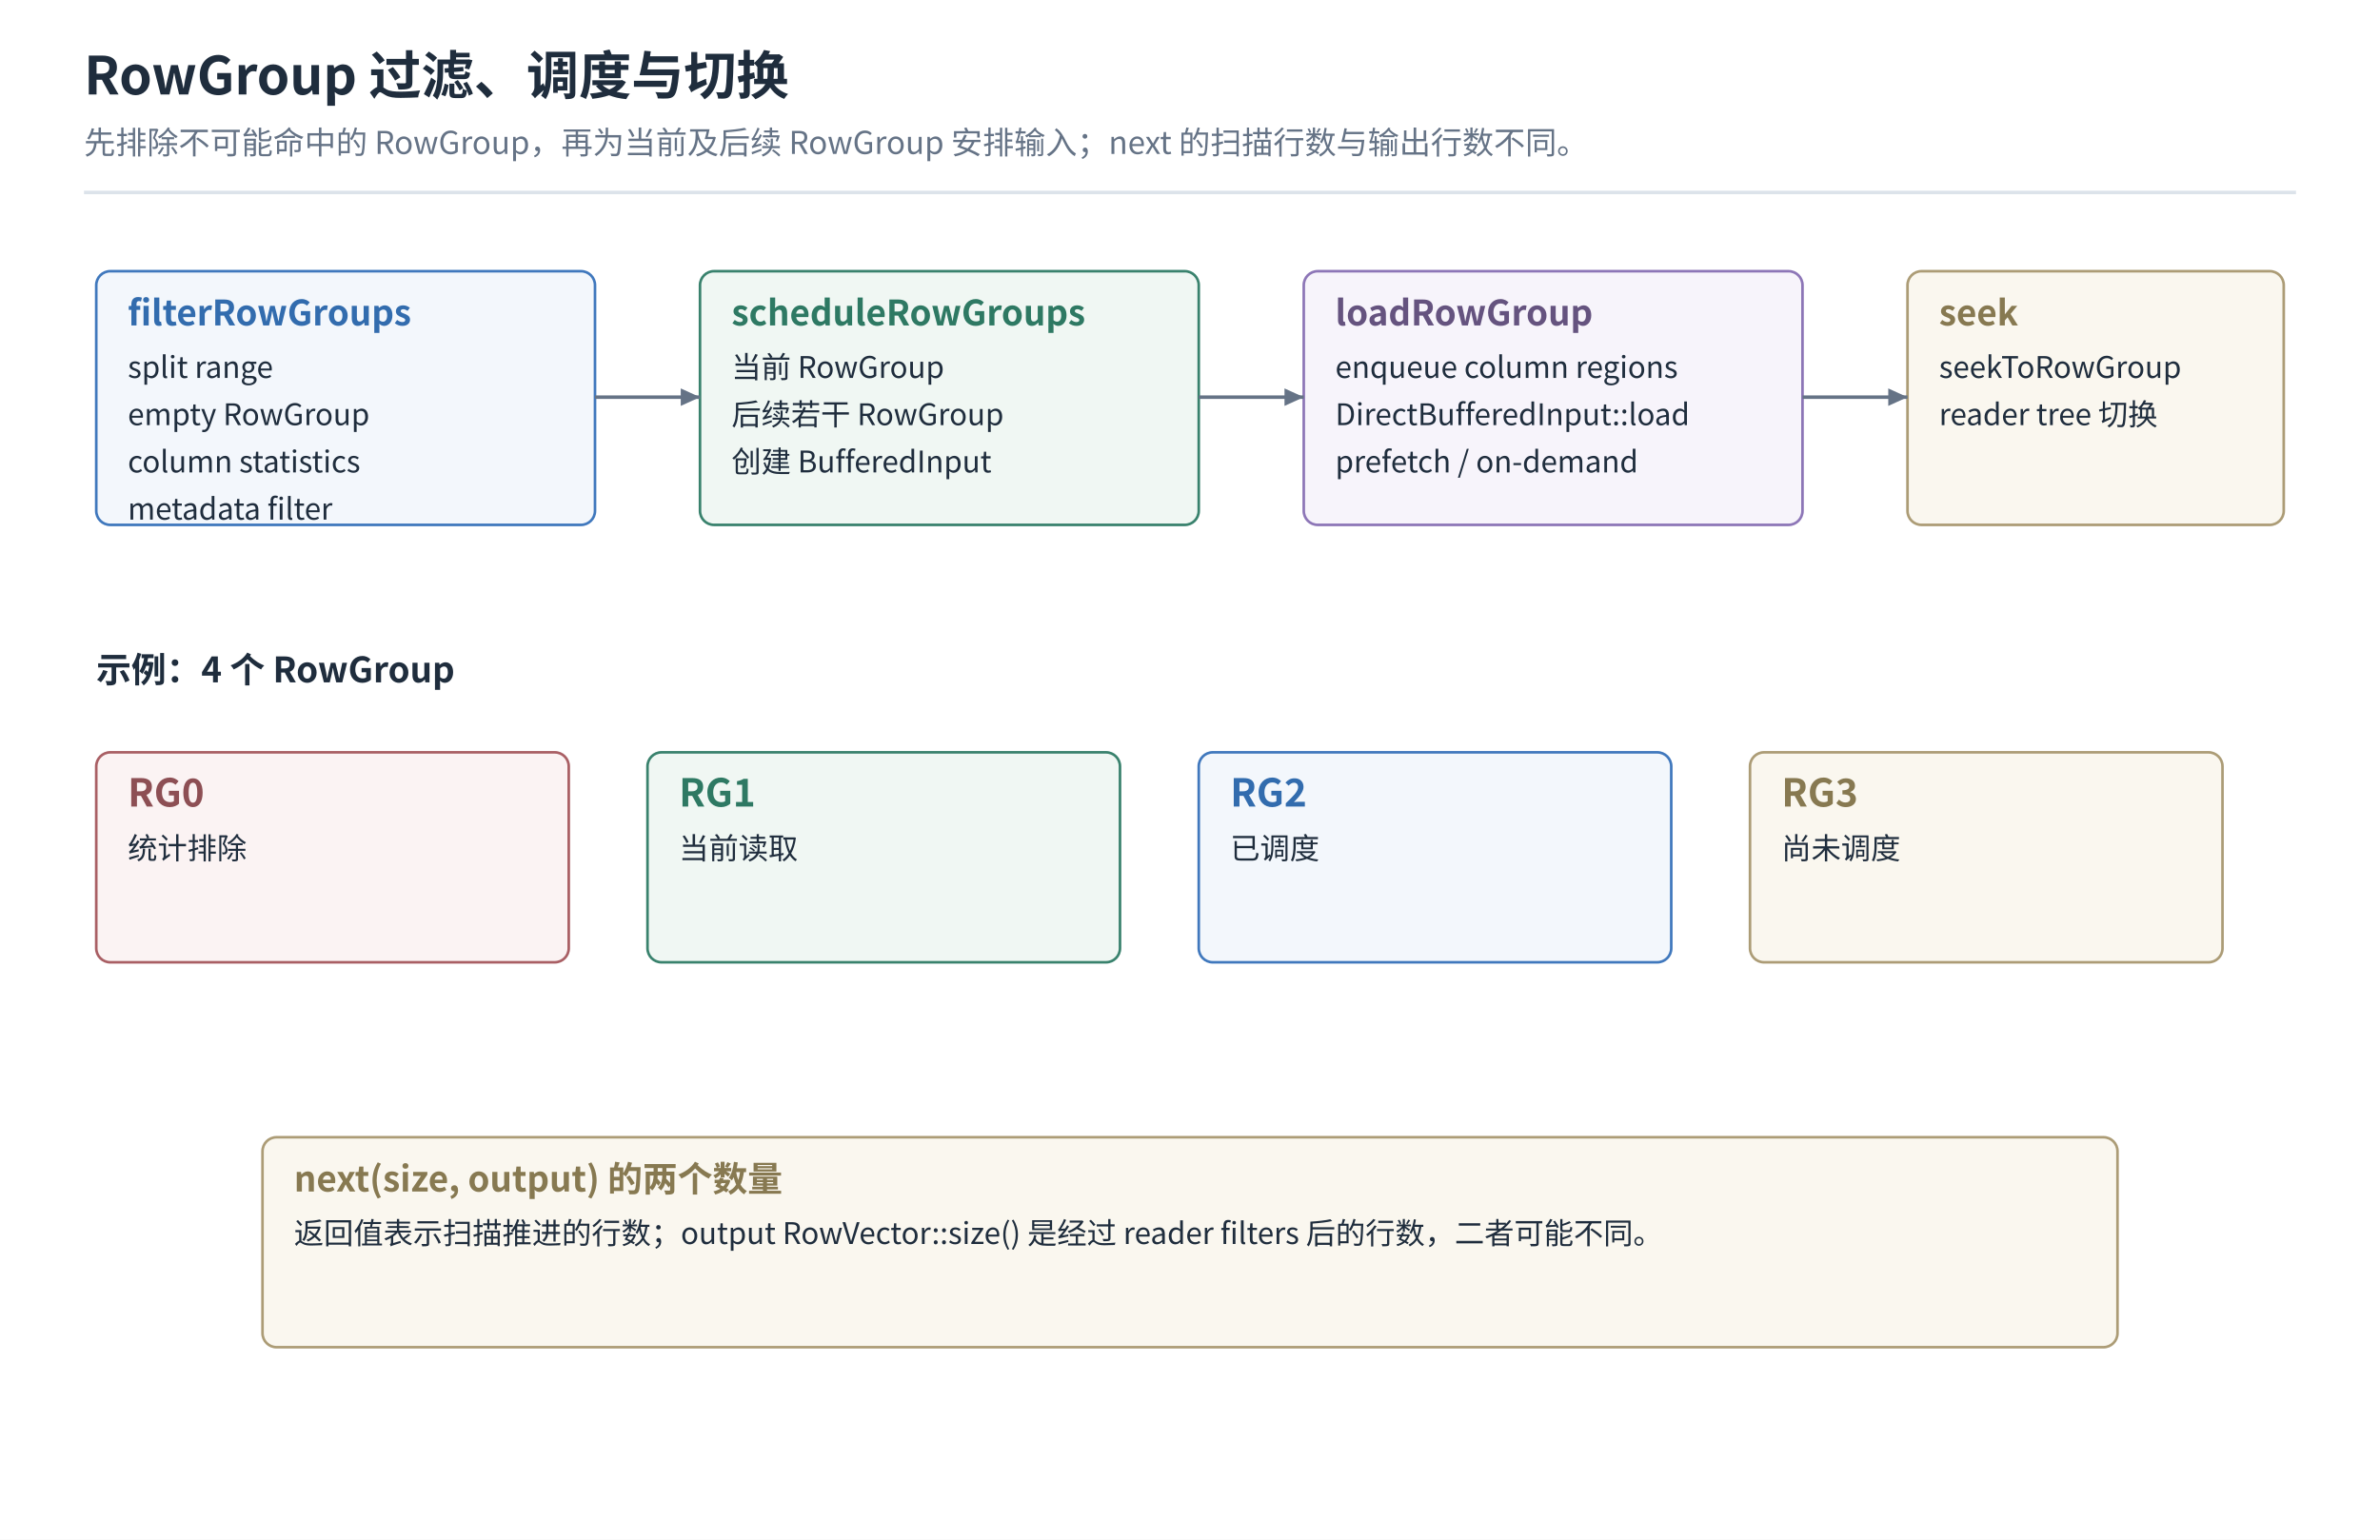
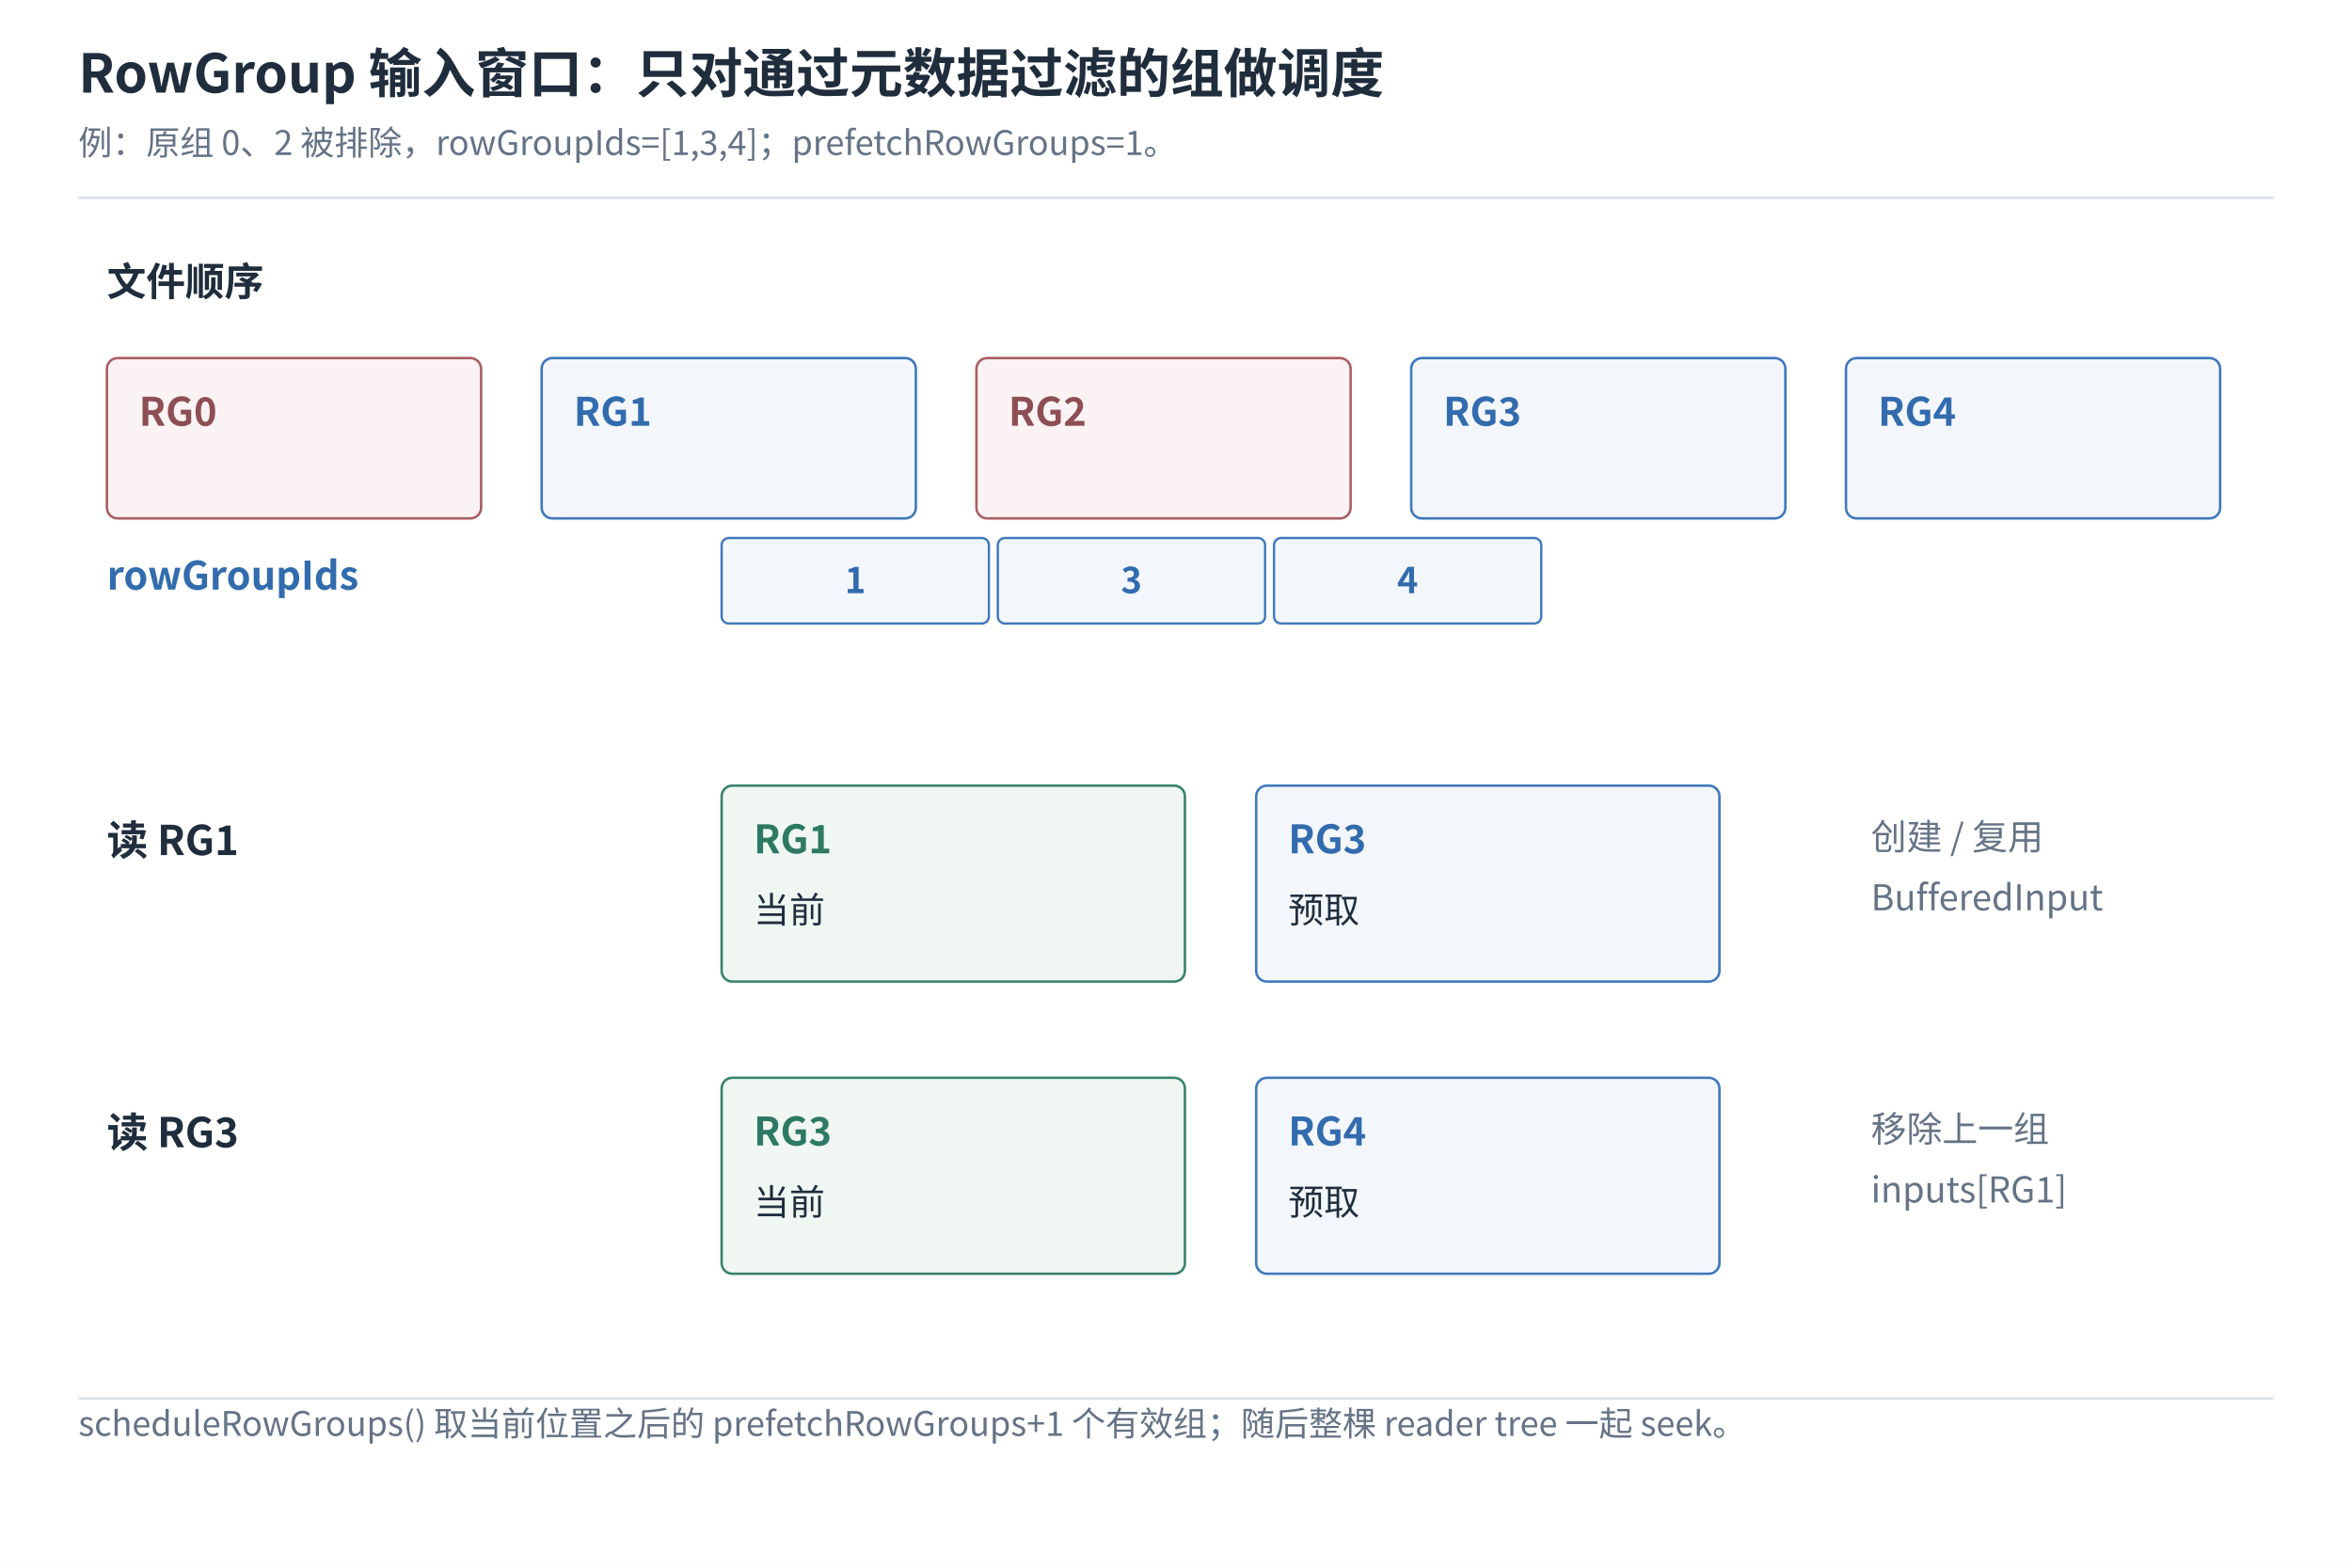
- <svg xmlns="http://www.w3.org/2000/svg" width="1360" height="880" viewBox="0 0 1360 880">
+ <svg xmlns="http://www.w3.org/2000/svg" width="1320" height="880" viewBox="0 0 1320 880">
  <defs>
-     <marker id="arrow" markerUnits="userSpaceOnUse" markerWidth="14" markerHeight="14" refX="11" refY="5" orient="auto">
-       <path d="M0,0 L11,5 L0,10 Z" fill="#657386" />
+     <marker id="arr-muted" markerUnits="userSpaceOnUse" markerWidth="11" markerHeight="11" refX="10" refY="5" orient="auto">
+       <path d="M0 0L10 5L0 10Z" fill="#657386" />
    </marker>
-     <marker id="arrow-blue" markerUnits="userSpaceOnUse" markerWidth="14" markerHeight="14" refX="11" refY="5" orient="auto">
-       <path d="M0,0 L11,5 L0,10 Z" fill="#4078bd" />
+     <marker id="arr-blue" markerUnits="userSpaceOnUse" markerWidth="11" markerHeight="11" refX="10" refY="5" orient="auto">
+       <path d="M0 0L10 5L0 10Z" fill="#4078bd" />
    </marker>
-     <style>text{font-family:'Noto Sans SC','Noto Sans CJK SC',Inter,Arial,sans-serif} .mono{font-family:SFMono-Regular,Consolas,'Liberation Mono',monospace}</style>
+     <marker id="arr-green" markerUnits="userSpaceOnUse" markerWidth="11" markerHeight="11" refX="10" refY="5" orient="auto">
+       <path d="M0 0L10 5L0 10Z" fill="#39826d" />
+     </marker>
+     <marker id="arr-purple" markerUnits="userSpaceOnUse" markerWidth="11" markerHeight="11" refX="10" refY="5" orient="auto">
+       <path d="M0 0L10 5L0 10Z" fill="#8d76b7" />
+     </marker>
+     <marker id="arr-warm" markerUnits="userSpaceOnUse" markerWidth="11" markerHeight="11" refX="10" refY="5" orient="auto">
+       <path d="M0 0L10 5L0 10Z" fill="#ac9c76" />
+     </marker>
+     <marker id="arr-red" markerUnits="userSpaceOnUse" markerWidth="11" markerHeight="11" refX="10" refY="5" orient="auto">
+       <path d="M0 0L10 5L0 10Z" fill="#a95f64" />
+     </marker>
  </defs>
-   <rect width="1360" height="880" fill="#fff" />
-   <text x="48" y="54" font-size="30" font-weight="700" fill="#1f2d3d">RowGroup 过滤、调度与切换</text>
-   <text x="48" y="88" font-size="18" fill="#657386">先排除不可能命中的 RowGroup，再为当前及后续 RowGroup 安排输入；next 的扫描行数与输出行数不同。</text>
-   <line x1="48" y1="110" x2="1312" y2="110" stroke="#dce3ea" stroke-width="2" />
-   <rect x="55" y="155" width="285" height="145" rx="8" fill="#f3f7fc" stroke="#4078bd" stroke-width="1.5" />
-   <text x="73" y="186" font-size="20" font-weight="700" fill="#326cae" text-anchor="start" class="">filterRowGroups</text>
-   <text x="73" y="216" font-size="17" font-weight="400" fill="#1f2d3d" text-anchor="start" class="">split range</text>
-   <text x="73" y="243" font-size="17" font-weight="400" fill="#1f2d3d" text-anchor="start" class="">empty RowGroup</text>
-   <text x="73" y="270" font-size="17" font-weight="400" fill="#1f2d3d" text-anchor="start" class="">column statistics</text>
-   <text x="73" y="297" font-size="17" font-weight="400" fill="#1f2d3d" text-anchor="start" class="">metadata filter</text>
-   <rect x="400" y="155" width="285" height="145" rx="8" fill="#f0f7f3" stroke="#39826d" stroke-width="1.5" />
-   <text x="418" y="186" font-size="20" font-weight="700" fill="#2e7963" text-anchor="start" class="">scheduleRowGroups</text>
-   <text x="418" y="216" font-size="17" font-weight="400" fill="#1f2d3d" text-anchor="start" class="">当前 RowGroup</text>
-   <text x="418" y="243" font-size="17" font-weight="400" fill="#1f2d3d" text-anchor="start" class="">后续若干 RowGroup</text>
-   <text x="418" y="270" font-size="17" font-weight="400" fill="#1f2d3d" text-anchor="start" class="">创建 BufferedInput</text>
-   <rect x="745" y="155" width="285" height="145" rx="8" fill="#f7f4fb" stroke="#8d76b7" stroke-width="1.5" />
-   <text x="763" y="186" font-size="20" font-weight="700" fill="#65537f" text-anchor="start" class="">loadRowGroup</text>
-   <text x="763" y="216" font-size="17" font-weight="400" fill="#1f2d3d" text-anchor="start" class="">enqueue column regions</text>
-   <text x="763" y="243" font-size="17" font-weight="400" fill="#1f2d3d" text-anchor="start" class="">DirectBufferedInput::load</text>
-   <text x="763" y="270" font-size="17" font-weight="400" fill="#1f2d3d" text-anchor="start" class="">prefetch / on-demand</text>
-   <rect x="1090" y="155" width="215" height="145" rx="8" fill="#faf7ef" stroke="#ac9c76" stroke-width="1.5" />
-   <text x="1108" y="186" font-size="20" font-weight="700" fill="#877951" text-anchor="start" class="">seek</text>
-   <text x="1108" y="216" font-size="17" font-weight="400" fill="#1f2d3d" text-anchor="start" class="">seekToRowGroup</text>
-   <text x="1108" y="243" font-size="17" font-weight="400" fill="#1f2d3d" text-anchor="start" class="">reader tree 切换</text>
-   <line x1="340" y1="227" x2="400" y2="227" stroke="#657386" stroke-width="2" marker-end="url(#arrow)" />
-   <line x1="685" y1="227" x2="745" y2="227" stroke="#657386" stroke-width="2" marker-end="url(#arrow)" />
-   <line x1="1030" y1="227" x2="1090" y2="227" stroke="#657386" stroke-width="2" marker-end="url(#arrow)" />
-   <text x="55" y="390" font-size="20" font-weight="700" fill="#1f2d3d" text-anchor="start" class="">示例：4 个 RowGroup</text>
-   <rect x="55" y="430" width="270" height="120" rx="8" fill="#fbf3f3" stroke="#a95f64" stroke-width="1.5" />
-   <text x="73" y="461" font-size="22" font-weight="700" fill="#8d4f54" text-anchor="start" class="">RG0</text>
-   <text x="73" y="491" font-size="17" font-weight="400" fill="#1f2d3d" text-anchor="start" class="">统计排除</text>
-   <rect x="370" y="430" width="270" height="120" rx="8" fill="#f0f7f3" stroke="#39826d" stroke-width="1.5" />
-   <text x="388" y="461" font-size="22" font-weight="700" fill="#2e7963" text-anchor="start" class="">RG1</text>
-   <text x="388" y="491" font-size="17" font-weight="400" fill="#1f2d3d" text-anchor="start" class="">当前读取</text>
-   <rect x="685" y="430" width="270" height="120" rx="8" fill="#f3f7fc" stroke="#4078bd" stroke-width="1.5" />
-   <text x="703" y="461" font-size="22" font-weight="700" fill="#326cae" text-anchor="start" class="">RG2</text>
-   <text x="703" y="491" font-size="17" font-weight="400" fill="#1f2d3d" text-anchor="start" class="">已调度</text>
-   <rect x="1000" y="430" width="270" height="120" rx="8" fill="#faf7ef" stroke="#ac9c76" stroke-width="1.5" />
-   <text x="1018" y="461" font-size="22" font-weight="700" fill="#877951" text-anchor="start" class="">RG3</text>
-   <text x="1018" y="491" font-size="17" font-weight="400" fill="#1f2d3d" text-anchor="start" class="">尚未调度</text>
-   <rect x="150" y="650" width="1060" height="120" rx="8" fill="#faf7ef" stroke="#ac9c76" stroke-width="1.5" />
-   <text x="168" y="681" font-size="20" font-weight="700" fill="#877951" text-anchor="start" class="">next(size, output) 的两个数量</text>
-   <text x="168" y="711" font-size="17" font-weight="400" fill="#1f2d3d" text-anchor="start" class="">返回值表示扫描推进的行数；output RowVector::size() 是经过 reader filters 后的行数，二者可能不同。</text>
+   <rect x="0" y="0" width="1320" height="880" rx="0" fill="#fff" stroke="none" stroke-width="0" />
+   <text x="44" y="52" font-family="Noto Sans CJK SC, Noto Sans SC, Arial, sans-serif" font-size="30" font-weight="700" text-anchor="start" fill="#1f2d3d">RowGroup 输入窗口：只对通过元数据过滤的组做调度</text>
+   <text x="44" y="87" font-family="Noto Sans CJK SC, Noto Sans SC, Arial, sans-serif" font-size="19" font-weight="400" text-anchor="start" fill="#657386">例：原组 0、2 被排除，rowGroupIds=[1,3,4]；prefetchRowGroups=1。</text>
+   <path d="M44 111L1276 111" fill="none" stroke="#dce3ea" stroke-width="1.5" stroke-linejoin="round" />
+   <text x="60" y="166" font-family="Noto Sans CJK SC, Noto Sans SC, Arial, sans-serif" font-size="22" font-weight="700" text-anchor="start" fill="#1f2d3d">文件顺序</text>
+   <rect x="60" y="201" width="210" height="90" rx="6" fill="#fbf3f3" stroke="#a95f64" stroke-width="1.4" />
+   <text x="78" y="239" font-family="Noto Sans CJK SC, Noto Sans SC, Arial, sans-serif" font-size="22" font-weight="700" text-anchor="start" fill="#8d4f54">RG0</text>
+   <rect x="304" y="201" width="210" height="90" rx="6" fill="#f3f7fc" stroke="#4078bd" stroke-width="1.4" />
+   <text x="322" y="239" font-family="Noto Sans CJK SC, Noto Sans SC, Arial, sans-serif" font-size="22" font-weight="700" text-anchor="start" fill="#326cae">RG1</text>
+   <rect x="548" y="201" width="210" height="90" rx="6" fill="#fbf3f3" stroke="#a95f64" stroke-width="1.4" />
+   <text x="566" y="239" font-family="Noto Sans CJK SC, Noto Sans SC, Arial, sans-serif" font-size="22" font-weight="700" text-anchor="start" fill="#8d4f54">RG2</text>
+   <rect x="792" y="201" width="210" height="90" rx="6" fill="#f3f7fc" stroke="#4078bd" stroke-width="1.4" />
+   <text x="810" y="239" font-family="Noto Sans CJK SC, Noto Sans SC, Arial, sans-serif" font-size="22" font-weight="700" text-anchor="start" fill="#326cae">RG3</text>
+   <rect x="1036" y="201" width="210" height="90" rx="6" fill="#f3f7fc" stroke="#4078bd" stroke-width="1.4" />
+   <text x="1054" y="239" font-family="Noto Sans CJK SC, Noto Sans SC, Arial, sans-serif" font-size="22" font-weight="700" text-anchor="start" fill="#326cae">RG4</text>
+   <text x="60" y="331" font-family="Noto Sans CJK SC, Noto Sans SC, Arial, sans-serif" font-size="22" font-weight="700" text-anchor="start" fill="#326cae">rowGroupIds</text>
+   <rect x="405" y="302" width="150" height="48" rx="4" fill="#f3f7fc" stroke="#4078bd" stroke-width="1.3" />
+   <text x="480.0" y="333.0" font-family="Noto Sans CJK SC, Noto Sans SC, Arial, sans-serif" font-size="20" font-weight="700" text-anchor="middle" fill="#326cae">1</text>
+   <rect x="560" y="302" width="150" height="48" rx="4" fill="#f3f7fc" stroke="#4078bd" stroke-width="1.3" />
+   <text x="635.0" y="333.0" font-family="Noto Sans CJK SC, Noto Sans SC, Arial, sans-serif" font-size="20" font-weight="700" text-anchor="middle" fill="#326cae">3</text>
+   <rect x="715" y="302" width="150" height="48" rx="4" fill="#f3f7fc" stroke="#4078bd" stroke-width="1.3" />
+   <text x="790.0" y="333.0" font-family="Noto Sans CJK SC, Noto Sans SC, Arial, sans-serif" font-size="20" font-weight="700" text-anchor="middle" fill="#326cae">4</text>
+   <text x="60" y="480" font-family="Noto Sans CJK SC, Noto Sans SC, Arial, sans-serif" font-size="23" font-weight="700" text-anchor="start" fill="#1f2d3d">读 RG1</text>
+   <rect x="405" y="441" width="260" height="110" rx="6" fill="#f0f7f3" stroke="#39826d" stroke-width="1.4" />
+   <text x="423" y="479" font-family="Noto Sans CJK SC, Noto Sans SC, Arial, sans-serif" font-size="22" font-weight="700" text-anchor="start" fill="#2e7963">RG1</text>
+   <text x="423" y="518" font-family="Noto Sans CJK SC, Noto Sans SC, Arial, sans-serif" font-size="20" font-weight="400" text-anchor="start" fill="#1f2d3d">当前</text>
+   <rect x="705" y="441" width="260" height="110" rx="6" fill="#f3f7fc" stroke="#4078bd" stroke-width="1.4" />
+   <text x="723" y="479" font-family="Noto Sans CJK SC, Noto Sans SC, Arial, sans-serif" font-size="22" font-weight="700" text-anchor="start" fill="#326cae">RG3</text>
+   <text x="723" y="518" font-family="Noto Sans CJK SC, Noto Sans SC, Arial, sans-serif" font-size="20" font-weight="400" text-anchor="start" fill="#1f2d3d">预取</text>
+   <text x="60" y="644" font-family="Noto Sans CJK SC, Noto Sans SC, Arial, sans-serif" font-size="23" font-weight="700" text-anchor="start" fill="#1f2d3d">读 RG3</text>
+   <rect x="405" y="605" width="260" height="110" rx="6" fill="#f0f7f3" stroke="#39826d" stroke-width="1.4" />
+   <text x="423" y="643" font-family="Noto Sans CJK SC, Noto Sans SC, Arial, sans-serif" font-size="22" font-weight="700" text-anchor="start" fill="#2e7963">RG3</text>
+   <text x="423" y="682" font-family="Noto Sans CJK SC, Noto Sans SC, Arial, sans-serif" font-size="20" font-weight="400" text-anchor="start" fill="#1f2d3d">当前</text>
+   <rect x="705" y="605" width="260" height="110" rx="6" fill="#f3f7fc" stroke="#4078bd" stroke-width="1.4" />
+   <text x="723" y="643" font-family="Noto Sans CJK SC, Noto Sans SC, Arial, sans-serif" font-size="22" font-weight="700" text-anchor="start" fill="#326cae">RG4</text>
+   <text x="723" y="682" font-family="Noto Sans CJK SC, Noto Sans SC, Arial, sans-serif" font-size="20" font-weight="400" text-anchor="start" fill="#1f2d3d">预取</text>
+   <text x="1050" y="477" font-family="Noto Sans CJK SC, Noto Sans SC, Arial, sans-serif" font-size="20" font-weight="400" text-anchor="start" fill="#657386">创建 / 复用</text>
+   <text x="1050" y="511" font-family="Noto Sans CJK SC, Noto Sans SC, Arial, sans-serif" font-size="20" font-weight="400" text-anchor="start" fill="#657386">BufferedInput</text>
+   <text x="1050" y="641" font-family="Noto Sans CJK SC, Noto Sans SC, Arial, sans-serif" font-size="20" font-weight="400" text-anchor="start" fill="#657386">移除上一组</text>
+   <text x="1050" y="675" font-family="Noto Sans CJK SC, Noto Sans SC, Arial, sans-serif" font-size="20" font-weight="400" text-anchor="start" fill="#657386">inputs[RG1]</text>
+   <path d="M44 785L1276 785" fill="none" stroke="#dce3ea" stroke-width="1.5" stroke-linejoin="round" />
+   <text x="44" y="806" font-family="Noto Sans CJK SC, Noto Sans SC, Arial, sans-serif" font-size="19" font-weight="400" text-anchor="start" fill="#657386">scheduleRowGroups() 取当前位置之后的 prefetchRowGroups+1 个有效组；随后整棵 reader tree 一起 seek。</text>
</svg>
